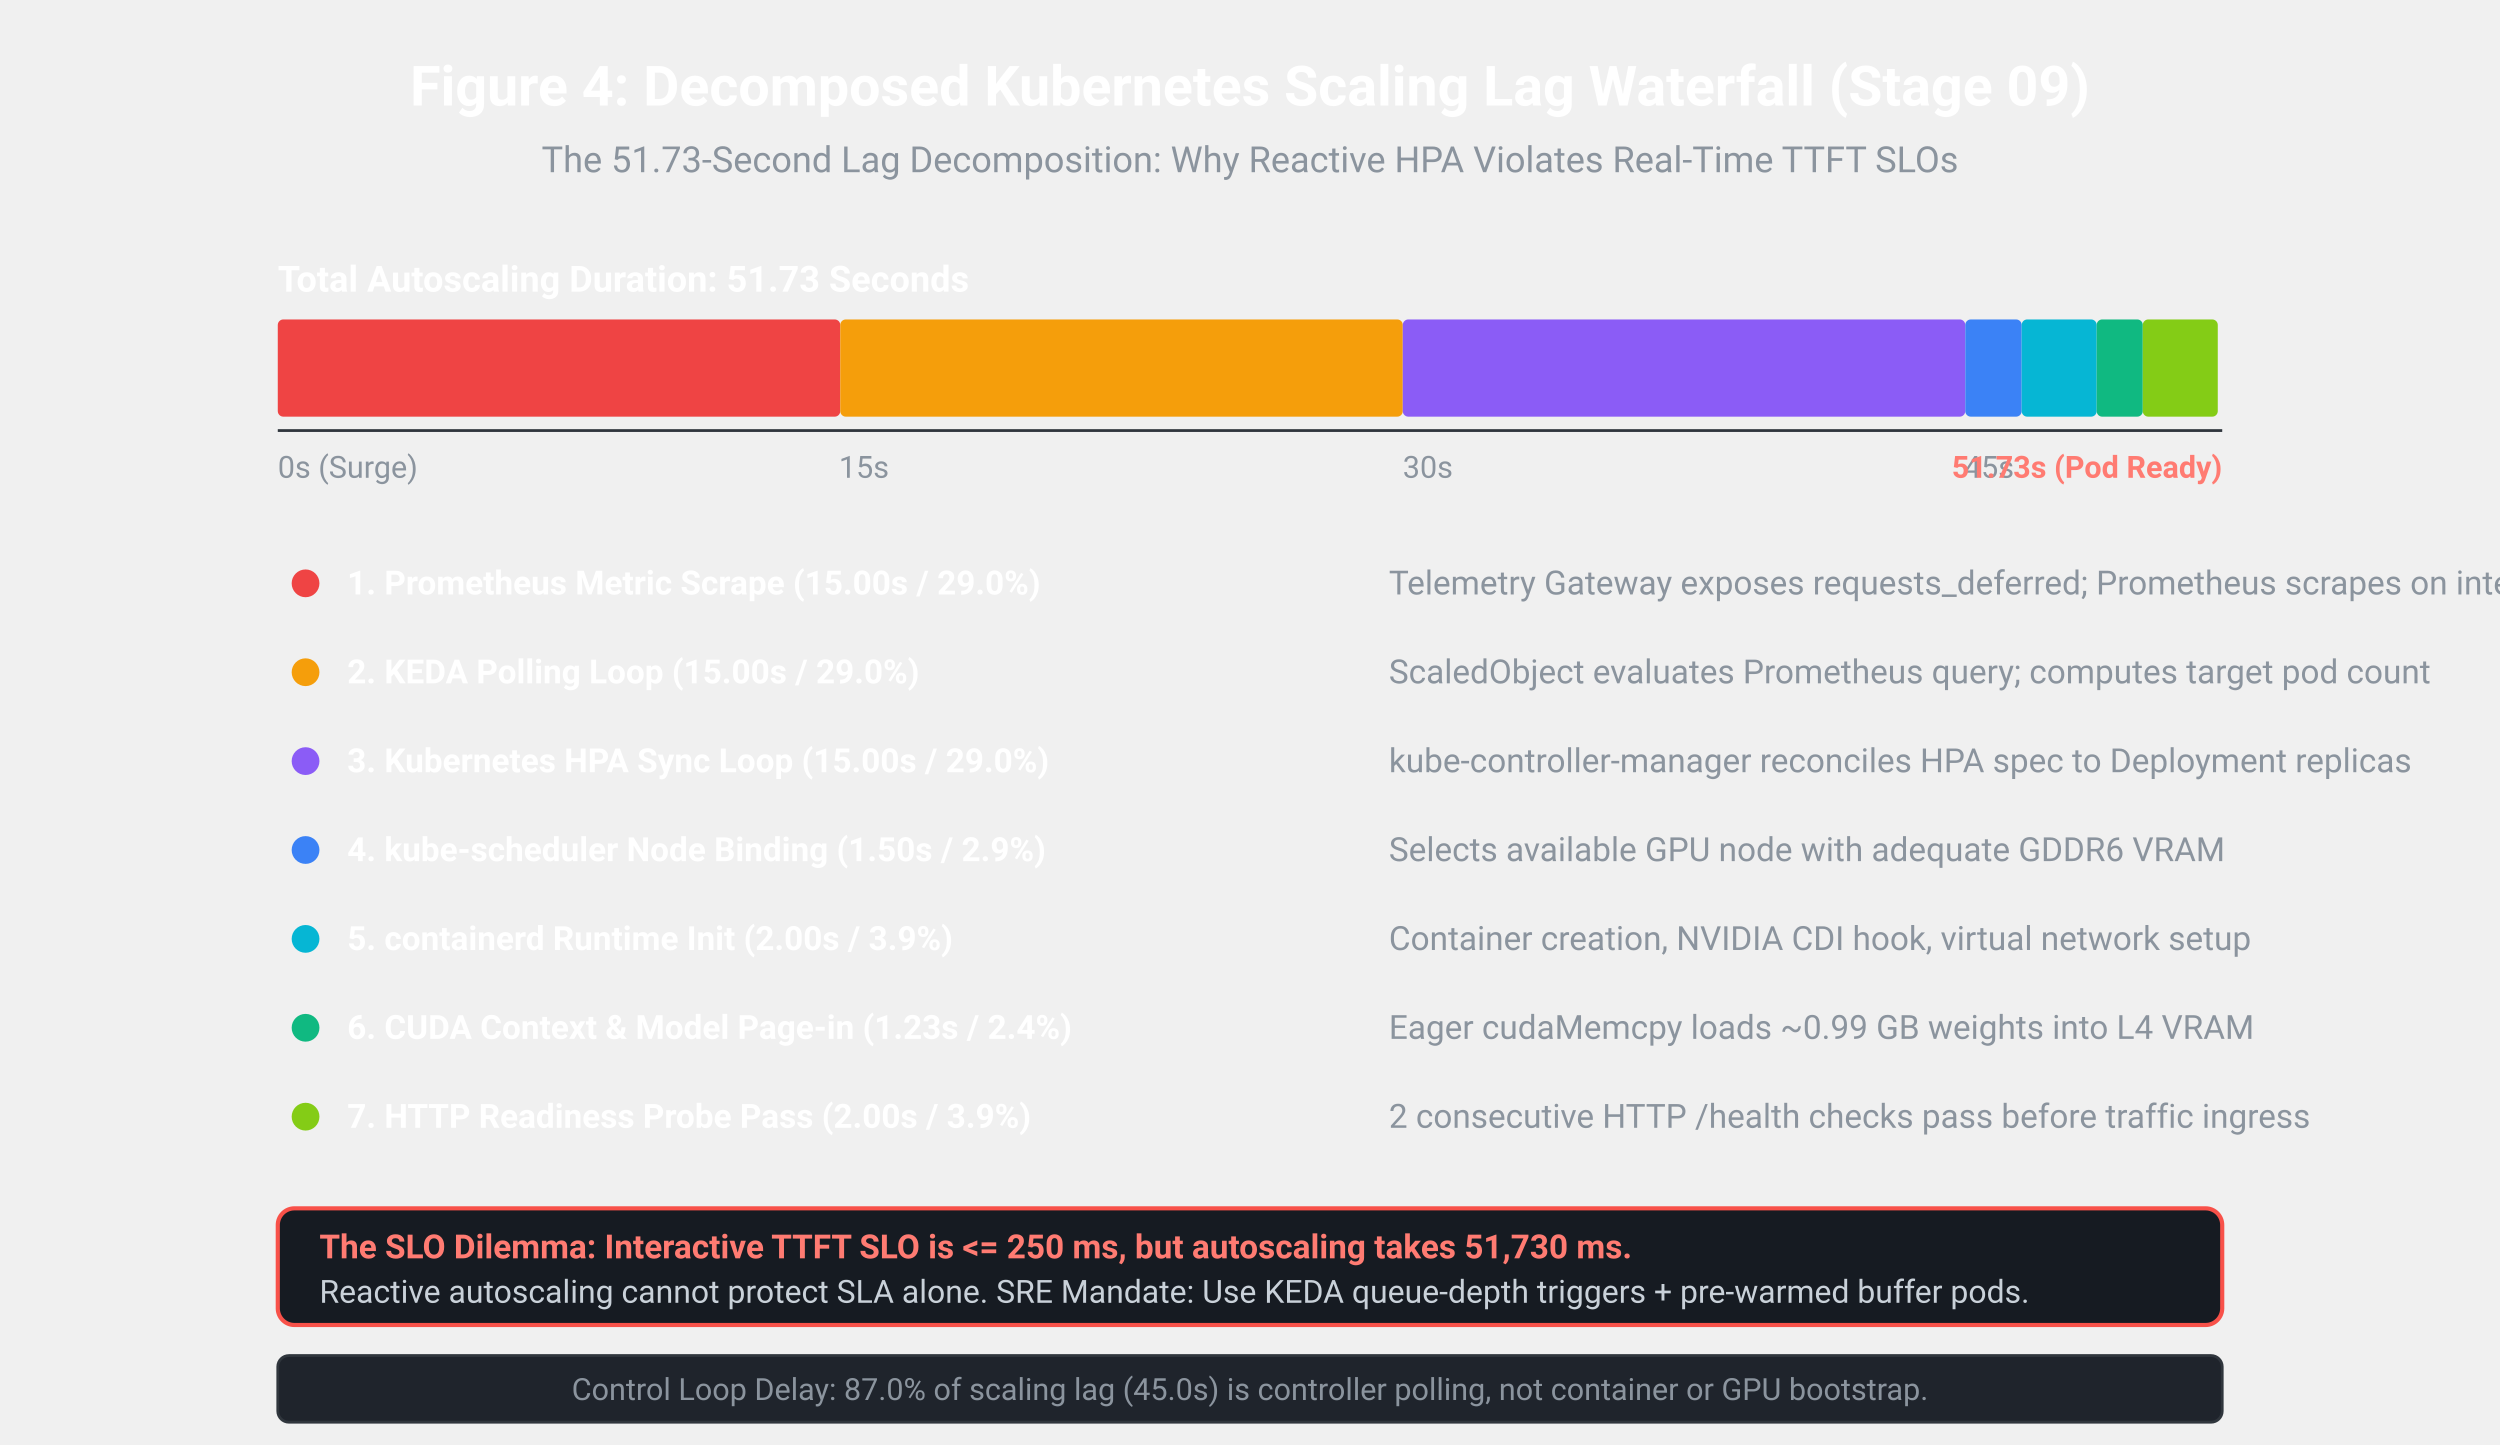
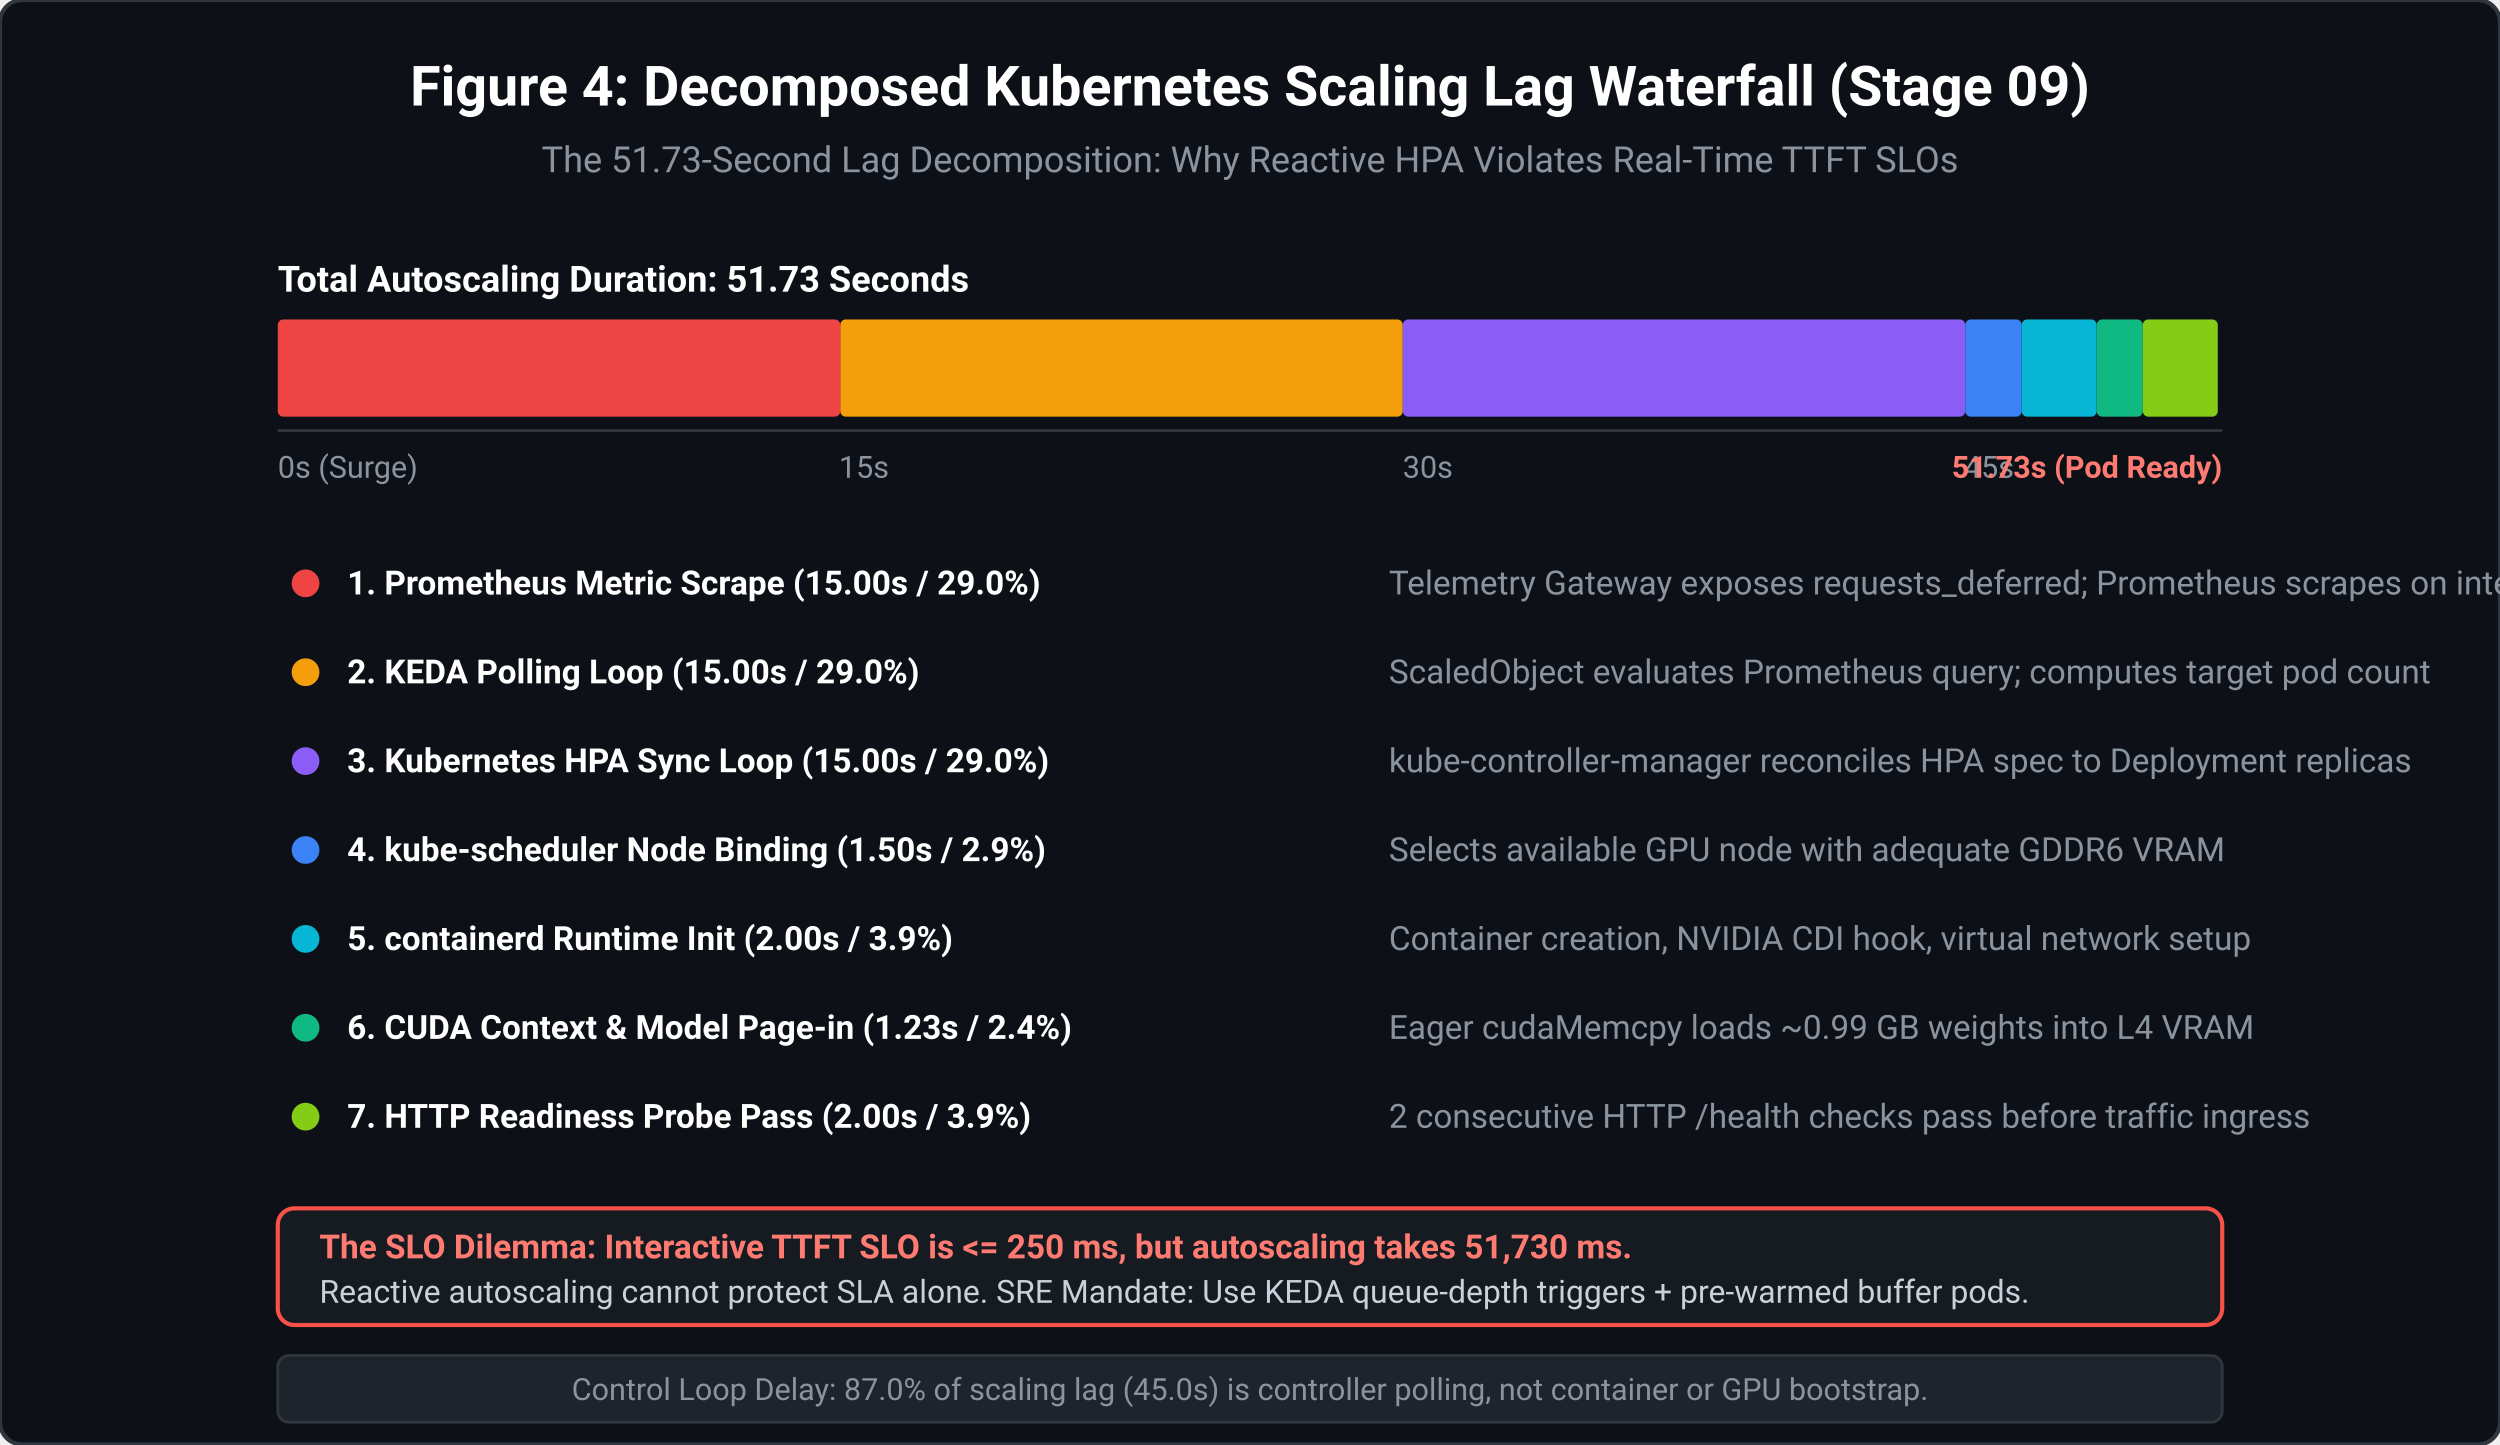
<svg xmlns="http://www.w3.org/2000/svg" viewBox="0 0 900 520" width="100%" height="100%" style="background:#0d1117; font-family:-apple-system,BlinkMacSystemFont,'Segoe UI',Roboto,Helvetica,Arial,sans-serif;">
+   <rect width="100%" height="100%" fill="#0d1117" rx="8" />
+   <rect width="100%" height="100%" fill="none" stroke="#30363d" stroke-width="1.5" rx="8" />
  <text x="450" y="38" text-anchor="middle" fill="#ffffff" font-size="20" font-weight="700">Figure 4: Decomposed Kubernetes Scaling Lag Waterfall (Stage 09)</text>
  <text x="450" y="62" text-anchor="middle" fill="#8b949e" font-size="13">The 51.73-Second Lag Decomposition: Why Reactive HPA Violates Real-Time TTFT SLOs</text>
  <text x="100" y="105" fill="#ffffff" font-size="13" font-weight="700">Total Autoscaling Duration: 51.73 Seconds</text>
  <rect x="100" y="115" width="202.5" height="35" fill="#ef4444" rx="2" />
  <rect x="302.5" y="115" width="202.5" height="35" fill="#f59e0b" rx="2" />
  <rect x="505" y="115" width="202.5" height="35" fill="#8b5cf6" rx="2" />
  <rect x="707.5" y="115" width="20.3" height="35" fill="#3b82f6" rx="2" />
  <rect x="727.8" y="115" width="27.0" height="35" fill="#06b6d4" rx="2" />
  <rect x="754.8" y="115" width="16.6" height="35" fill="#10b981" rx="2" />
  <rect x="771.4" y="115" width="27.0" height="35" fill="#84cc16" rx="2" />
  <line x1="100" y1="155" x2="800" y2="155" stroke="#30363d" stroke-width="1" />
  <text x="100" y="172" fill="#8b949e" font-size="11">0s (Surge)</text>
  <text x="302" y="172" fill="#8b949e" font-size="11">15s</text>
  <text x="505" y="172" fill="#8b949e" font-size="11">30s</text>
  <text x="707" y="172" fill="#8b949e" font-size="11">45s</text>
  <text x="800" y="172" text-anchor="end" fill="#ff7b72" font-size="11" font-weight="700">51.73s (Pod Ready)</text>
  <g font-size="12">
    <circle cx="110" cy="210" r="5" fill="#ef4444" />
    <text x="125" y="214" fill="#ffffff" font-weight="600">1. Prometheus Metric Scrape (15.00s / 29.0%)</text>
    <text x="500" y="214" fill="#8b949e">Telemetry Gateway exposes requests_deferred; Prometheus scrapes on interval</text>
    <circle cx="110" cy="242" r="5" fill="#f59e0b" />
    <text x="125" y="246" fill="#ffffff" font-weight="600">2. KEDA Polling Loop (15.00s / 29.0%)</text>
    <text x="500" y="246" fill="#8b949e">ScaledObject evaluates Prometheus query; computes target pod count</text>
    <circle cx="110" cy="274" r="5" fill="#8b5cf6" />
    <text x="125" y="278" fill="#ffffff" font-weight="600">3. Kubernetes HPA Sync Loop (15.00s / 29.0%)</text>
    <text x="500" y="278" fill="#8b949e">kube-controller-manager reconciles HPA spec to Deployment replicas</text>
    <circle cx="110" cy="306" r="5" fill="#3b82f6" />
    <text x="125" y="310" fill="#ffffff" font-weight="600">4. kube-scheduler Node Binding (1.50s / 2.9%)</text>
    <text x="500" y="310" fill="#8b949e">Selects available GPU node with adequate GDDR6 VRAM</text>
    <circle cx="110" cy="338" r="5" fill="#06b6d4" />
    <text x="125" y="342" fill="#ffffff" font-weight="600">5. containerd Runtime Init (2.00s / 3.9%)</text>
    <text x="500" y="342" fill="#8b949e">Container creation, NVIDIA CDI hook, virtual network setup</text>
    <circle cx="110" cy="370" r="5" fill="#10b981" />
    <text x="125" y="374" fill="#ffffff" font-weight="600">6. CUDA Context &amp; Model Page-in (1.23s / 2.4%)</text>
    <text x="500" y="374" fill="#8b949e">Eager cudaMemcpy loads ~0.99 GB weights into L4 VRAM</text>
    <circle cx="110" cy="402" r="5" fill="#84cc16" />
    <text x="125" y="406" fill="#ffffff" font-weight="600">7. HTTP Readiness Probe Pass (2.00s / 3.9%)</text>
    <text x="500" y="406" fill="#8b949e">2 consecutive HTTP /health checks pass before traffic ingress</text>
  </g>
  <rect x="100" y="435" width="700" height="42" rx="6" fill="#161b22" stroke="#f85149" stroke-width="1.5" />
  <text x="115" y="453" fill="#ff7b72" font-size="12" font-weight="700">The SLO Dilemma: Interactive TTFT SLO is &lt;= 250 ms, but autoscaling takes 51,730 ms.</text>
  <text x="115" y="469" fill="#c9d1d9" font-size="11.5">Reactive autoscaling cannot protect SLA alone. SRE Mandate: Use KEDA queue-depth triggers + pre-warmed buffer pods.</text>
  <rect x="100" y="488" width="700" height="24" rx="4" fill="#1f242c" stroke="#30363d" stroke-width="1" />
  <text x="450" y="504" text-anchor="middle" fill="#8b949e" font-size="11">Control Loop Delay: 87.0% of scaling lag (45.0s) is controller polling, not container or GPU bootstrap.</text>
</svg>
